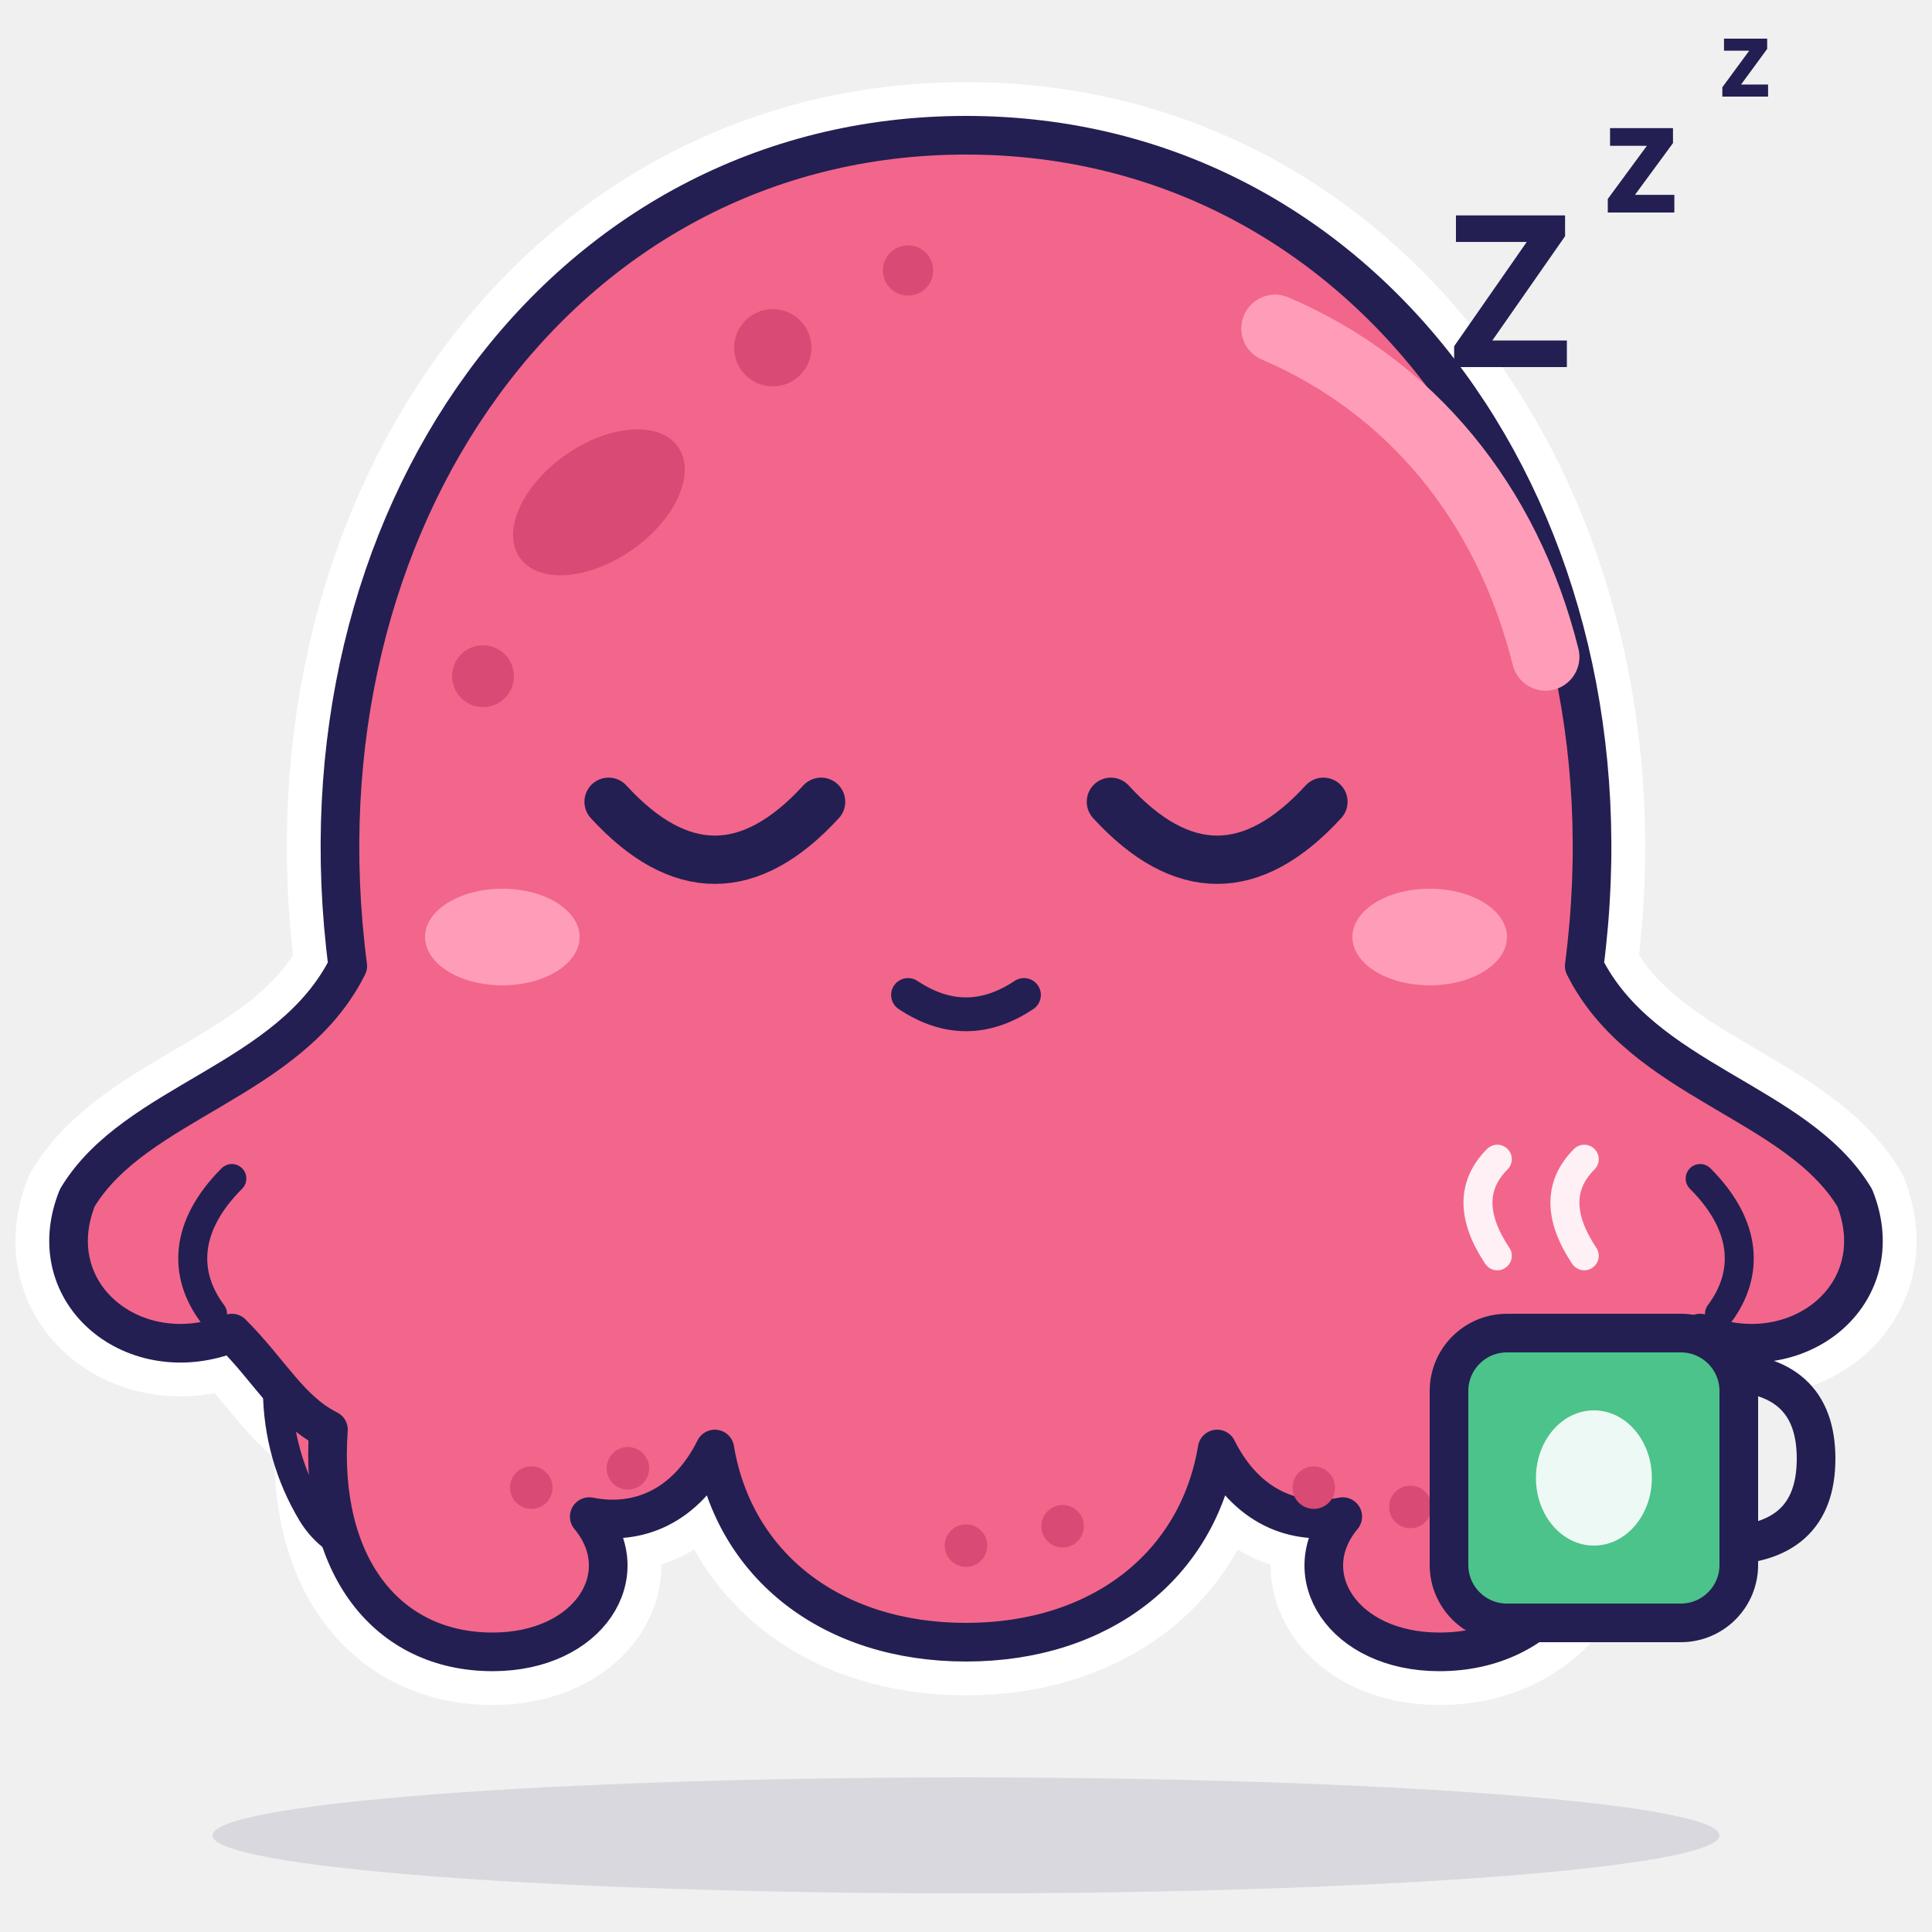
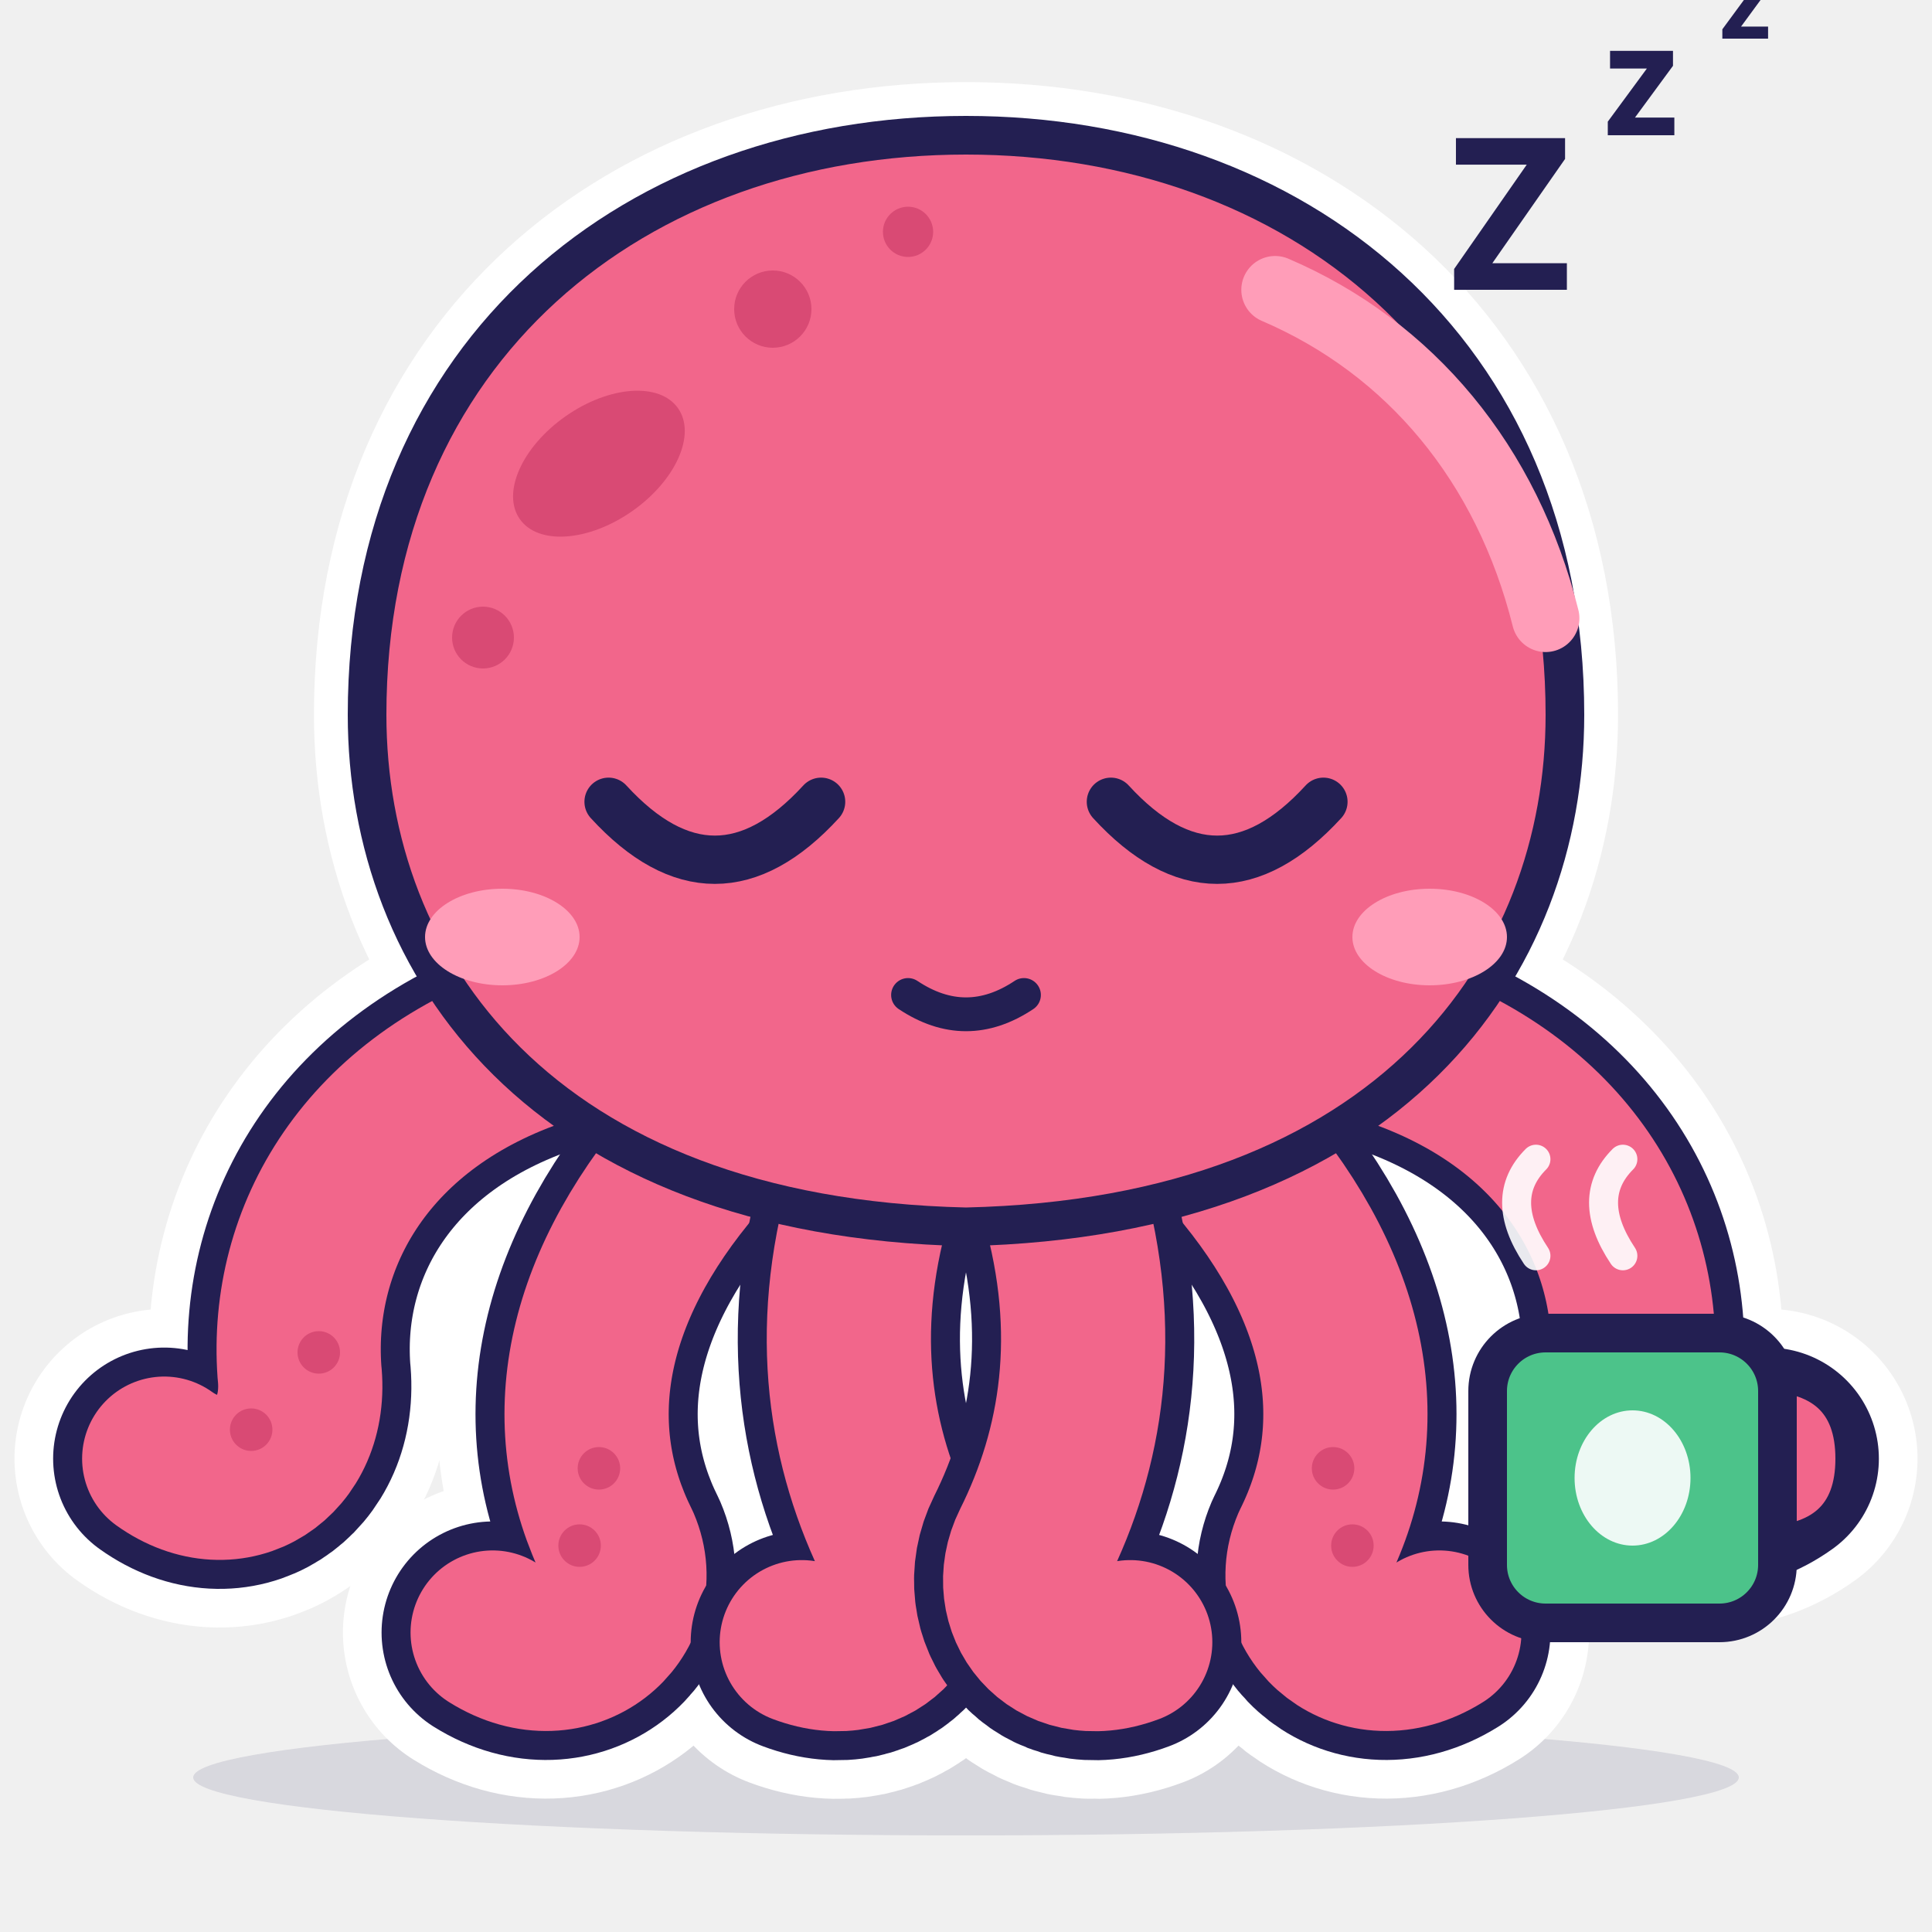
<svg xmlns="http://www.w3.org/2000/svg" viewBox="0 0 200 200" role="img" aria-label="Pouple the octopus">
-   <ellipse cx="100" cy="190" rx="78" ry="6" fill="#231F52" opacity=".12" />
-   <path d="M36 100 C30 54 58 14 100 14 C142 14 170 54 164 100 C170 112 186 114 192 124 C196 134 186 142 176 138 C172 142 170 146 166 148 C167 162 160 171 149 171 C139 171 134 163 139 157 C134 158 129 156 126 150 C124 162 114 170 100 170 C86 170 76 162 74 150 C71 156 66 158 61 157 C66 163 61 171 51 171 C40 171 33 162 34 148 C30 146 28 142 24 138 C14 142 4 134 8 124 C14 114 30 112 36 100 Z" fill="#fff" stroke="#fff" stroke-width="11" stroke-linejoin="round" />
-   <path d="M56 120 C40 128 34 142 40 152" fill="none" stroke="#231F52" stroke-width="21" stroke-linecap="round" stroke-linejoin="round" />
-   <path d="M56 120 C40 128 34 142 40 152" fill="none" stroke="#F2668B" stroke-width="15" stroke-linecap="round" stroke-linejoin="round" />
-   <path d="M144 124 C158 124 162 132 160 142" fill="none" stroke="#231F52" stroke-width="21" stroke-linecap="round" stroke-linejoin="round" />
-   <path d="M144 124 C158 124 162 132 160 142" fill="none" stroke="#F2668B" stroke-width="15" stroke-linecap="round" stroke-linejoin="round" />
-   <path d="M36 100 C30 54 58 14 100 14 C142 14 170 54 164 100 C170 112 186 114 192 124 C196 134 186 142 176 138 C172 142 170 146 166 148 C167 162 160 171 149 171 C139 171 134 163 139 157 C134 158 129 156 126 150 C124 162 114 170 100 170 C86 170 76 162 74 150 C71 156 66 158 61 157 C66 163 61 171 51 171 C40 171 33 162 34 148 C30 146 28 142 24 138 C14 142 4 134 8 124 C14 114 30 112 36 100 Z" fill="#F2668B" stroke="#231F52" stroke-width="4" stroke-linejoin="round" />
-   <path d="M176 122 C181 127 181 132 178 136" fill="none" stroke="#231F52" stroke-width="3" stroke-linecap="round" />
-   <path d="M24 122 C19 127 19 132 22 136" fill="none" stroke="#231F52" stroke-width="3" stroke-linecap="round" />
-   <path d="M132 34 C146 40 156 52 160 68" fill="none" stroke="#FF9DB8" stroke-width="7" stroke-linecap="round" />
-   <ellipse cx="62" cy="52" rx="10" ry="6" transform="rotate(-35 62 52)" fill="#D94A74" />
-   <circle cx="80" cy="36" r="4" fill="#D94A74" />
-   <circle cx="50" cy="70" r="3.2" fill="#D94A74" />
-   <circle cx="94" cy="28" r="2.6" fill="#D94A74" />
-   <circle cx="146" cy="156" r="2.2" fill="#D94A74" />
-   <circle cx="136" cy="154" r="2.2" fill="#D94A74" />
-   <circle cx="100" cy="160" r="2.2" fill="#D94A74" />
-   <circle cx="110" cy="158" r="2.2" fill="#D94A74" />
-   <circle cx="55" cy="154" r="2.2" fill="#D94A74" />
-   <circle cx="65" cy="152" r="2.2" fill="#D94A74" />
+   <ellipse cx="100" cy="184" rx="80" ry="6" fill="#231F52" opacity=".12" />
+   <path d="M56 108 C38 114 30 128 31 142 C32 151 24 156 17 151" fill="none" stroke="#fff" stroke-width="31" stroke-linecap="round" stroke-linejoin="round" />
+   <path d="M72 120 C60 134 58 148 64 160 C67 167 59 174 51 169" fill="none" stroke="#fff" stroke-width="31" stroke-linecap="round" stroke-linejoin="round" />
+   <path d="M90 124 C86 138 88 150 93 160 C96 166 91 173 83 170" fill="none" stroke="#fff" stroke-width="31" stroke-linecap="round" stroke-linejoin="round" />
+   <path d="M144 108 C162 114 170 128 169 142 C168 151 176 156 183 151" fill="none" stroke="#fff" stroke-width="31" stroke-linecap="round" stroke-linejoin="round" />
+   <path d="M128 120 C140 134 142 148 136 160 C133 167 141 174 149 169" fill="none" stroke="#fff" stroke-width="31" stroke-linecap="round" stroke-linejoin="round" />
+   <path d="M110 124 C114 138 112 150 107 160 C104 166 109 173 117 170" fill="none" stroke="#fff" stroke-width="31" stroke-linecap="round" stroke-linejoin="round" />
+   <path d="M38 74 C38 36 66 14 100 14 C134 14 162 36 162 74 C162 100 144 126 100 127 C56 126 38 100 38 74 Z" fill="#fff" stroke="#fff" stroke-width="11" stroke-linejoin="round" />
+   <path d="M56 108 C38 114 30 128 31 142 C32 151 24 156 17 151" fill="none" stroke="#231F52" stroke-width="23" stroke-linecap="round" stroke-linejoin="round" />
+   <path d="M56 108 C38 114 30 128 31 142 C32 151 24 156 17 151" fill="none" stroke="#F2668B" stroke-width="17" stroke-linecap="round" stroke-linejoin="round" />
+   <path d="M72 120 C60 134 58 148 64 160 C67 167 59 174 51 169" fill="none" stroke="#231F52" stroke-width="23" stroke-linecap="round" stroke-linejoin="round" />
+   <path d="M72 120 C60 134 58 148 64 160 C67 167 59 174 51 169" fill="none" stroke="#F2668B" stroke-width="17" stroke-linecap="round" stroke-linejoin="round" />
+   <path d="M90 124 C86 138 88 150 93 160 C96 166 91 173 83 170" fill="none" stroke="#231F52" stroke-width="23" stroke-linecap="round" stroke-linejoin="round" />
+   <path d="M90 124 C86 138 88 150 93 160 C96 166 91 173 83 170" fill="none" stroke="#F2668B" stroke-width="17" stroke-linecap="round" stroke-linejoin="round" />
+   <path d="M144 108 C162 114 170 128 169 142 C168 151 176 156 183 151" fill="none" stroke="#231F52" stroke-width="23" stroke-linecap="round" stroke-linejoin="round" />
+   <path d="M144 108 C162 114 170 128 169 142 C168 151 176 156 183 151" fill="none" stroke="#F2668B" stroke-width="17" stroke-linecap="round" stroke-linejoin="round" />
+   <path d="M128 120 C140 134 142 148 136 160 C133 167 141 174 149 169" fill="none" stroke="#231F52" stroke-width="23" stroke-linecap="round" stroke-linejoin="round" />
+   <path d="M128 120 C140 134 142 148 136 160 C133 167 141 174 149 169" fill="none" stroke="#F2668B" stroke-width="17" stroke-linecap="round" stroke-linejoin="round" />
+   <path d="M110 124 C114 138 112 150 107 160 C104 166 109 173 117 170" fill="none" stroke="#231F52" stroke-width="23" stroke-linecap="round" stroke-linejoin="round" />
+   <path d="M110 124 C114 138 112 150 107 160 C104 166 109 173 117 170" fill="none" stroke="#F2668B" stroke-width="17" stroke-linecap="round" stroke-linejoin="round" />
+   <path d="M38 74 C38 36 66 14 100 14 C134 14 162 36 162 74 C162 100 144 126 100 127 C56 126 38 100 38 74 Z" fill="#F2668B" stroke="#231F52" stroke-width="4" stroke-linejoin="round" />
+   <path d="M132 30 C146 36 156 48 160 64" fill="none" stroke="#FF9DB8" stroke-width="7" stroke-linecap="round" />
+   <ellipse cx="62" cy="48" rx="10" ry="6" transform="rotate(-35 62 48)" fill="#D94A74" />
+   <circle cx="80" cy="32" r="4" fill="#D94A74" />
+   <circle cx="50" cy="66" r="3.2" fill="#D94A74" />
+   <circle cx="94" cy="24" r="2.6" fill="#D94A74" />
+   <circle cx="26" cy="148" r="2.2" fill="#D94A74" />
+   <circle cx="33" cy="140" r="2.2" fill="#D94A74" />
+   <circle cx="174" cy="148" r="2.2" fill="#D94A74" />
+   <circle cx="167" cy="140" r="2.2" fill="#D94A74" />
+   <circle cx="60" cy="160" r="2.2" fill="#D94A74" />
+   <circle cx="62" cy="152" r="2.2" fill="#D94A74" />
+   <circle cx="140" cy="160" r="2.2" fill="#D94A74" />
+   <circle cx="138" cy="152" r="2.2" fill="#D94A74" />
  <g transform="translate(0 -15)">
    <ellipse cx="52" cy="112" rx="8" ry="5" fill="#FF9DB8" />
    <ellipse cx="148" cy="112" rx="8" ry="5" fill="#FF9DB8" />
    <path d="M63 98 Q74 110 85 98" fill="none" stroke="#231F52" stroke-width="5" stroke-linecap="round" />
    <path d="M115 98 Q126 110 137 98" fill="none" stroke="#231F52" stroke-width="5" stroke-linecap="round" />
    <path d="M94 118 Q100 122 106 118" fill="none" stroke="#231F52" stroke-width="3.5" stroke-linecap="round" />
  </g>
-   <path d="M155 130 q-4 -6 0 -10 M164 130 q-4 -6 0 -10" fill="none" stroke="#fff" stroke-width="3" stroke-linecap="round" opacity=".9" />
-   <path d="M178 142 q10 0 10 9 q0 9 -10 9" fill="none" stroke="#231F52" stroke-width="4" stroke-linecap="round" />
-   <rect x="150" y="138" width="30" height="30" rx="6" fill="#4CC38A" stroke="#231F52" stroke-width="4" />
-   <ellipse cx="165" cy="153" rx="6" ry="7" fill="#fff" opacity=".9" />
+   <path d="M159 130 q-4 -6 0 -10 M168 130 q-4 -6 0 -10" fill="none" stroke="#fff" stroke-width="3" stroke-linecap="round" opacity=".9" />
+   <path d="M182 142 q10 0 10 9 q0 9 -10 9" fill="none" stroke="#231F52" stroke-width="4" stroke-linecap="round" />
+   <rect x="154" y="138" width="30" height="30" rx="6" fill="#4CC38A" stroke="#231F52" stroke-width="4" />
+   <ellipse cx="169" cy="153" rx="6" ry="7" fill="#fff" opacity=".9" />
  <g fill="#231F52" font-family="ui-rounded, Arial Rounded MT Bold, system-ui, sans-serif" font-weight="800">
-     <text x="150" y="38" font-size="22">Z</text>
-     <text x="166" y="22" font-size="16">z</text>
-     <text x="178" y="10" font-size="11">z</text>
+     <text x="150" y="30" font-size="22">Z</text>
+     <text x="166" y="14" font-size="16">z</text>
+     <text x="178" y="4" font-size="11">z</text>
  </g>
</svg>
